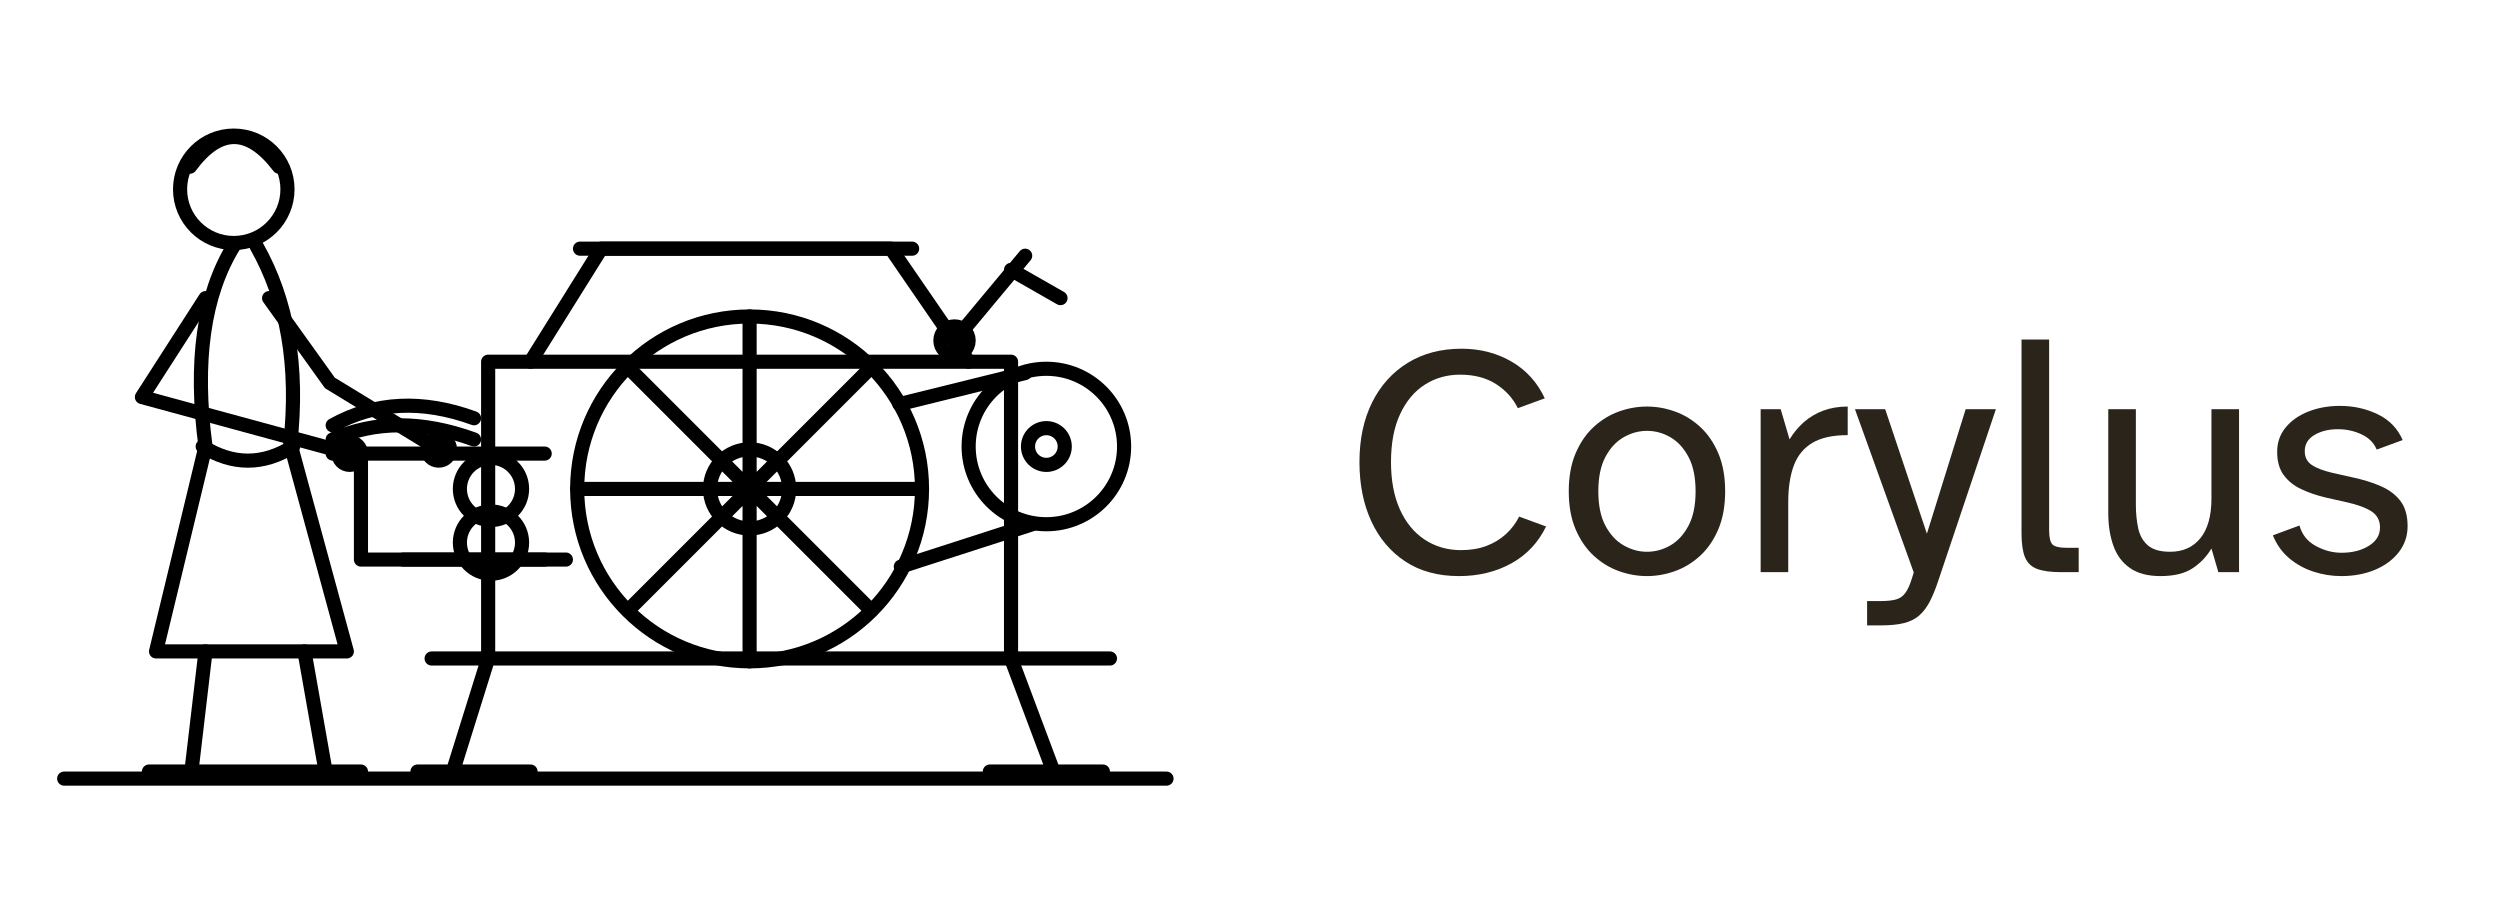
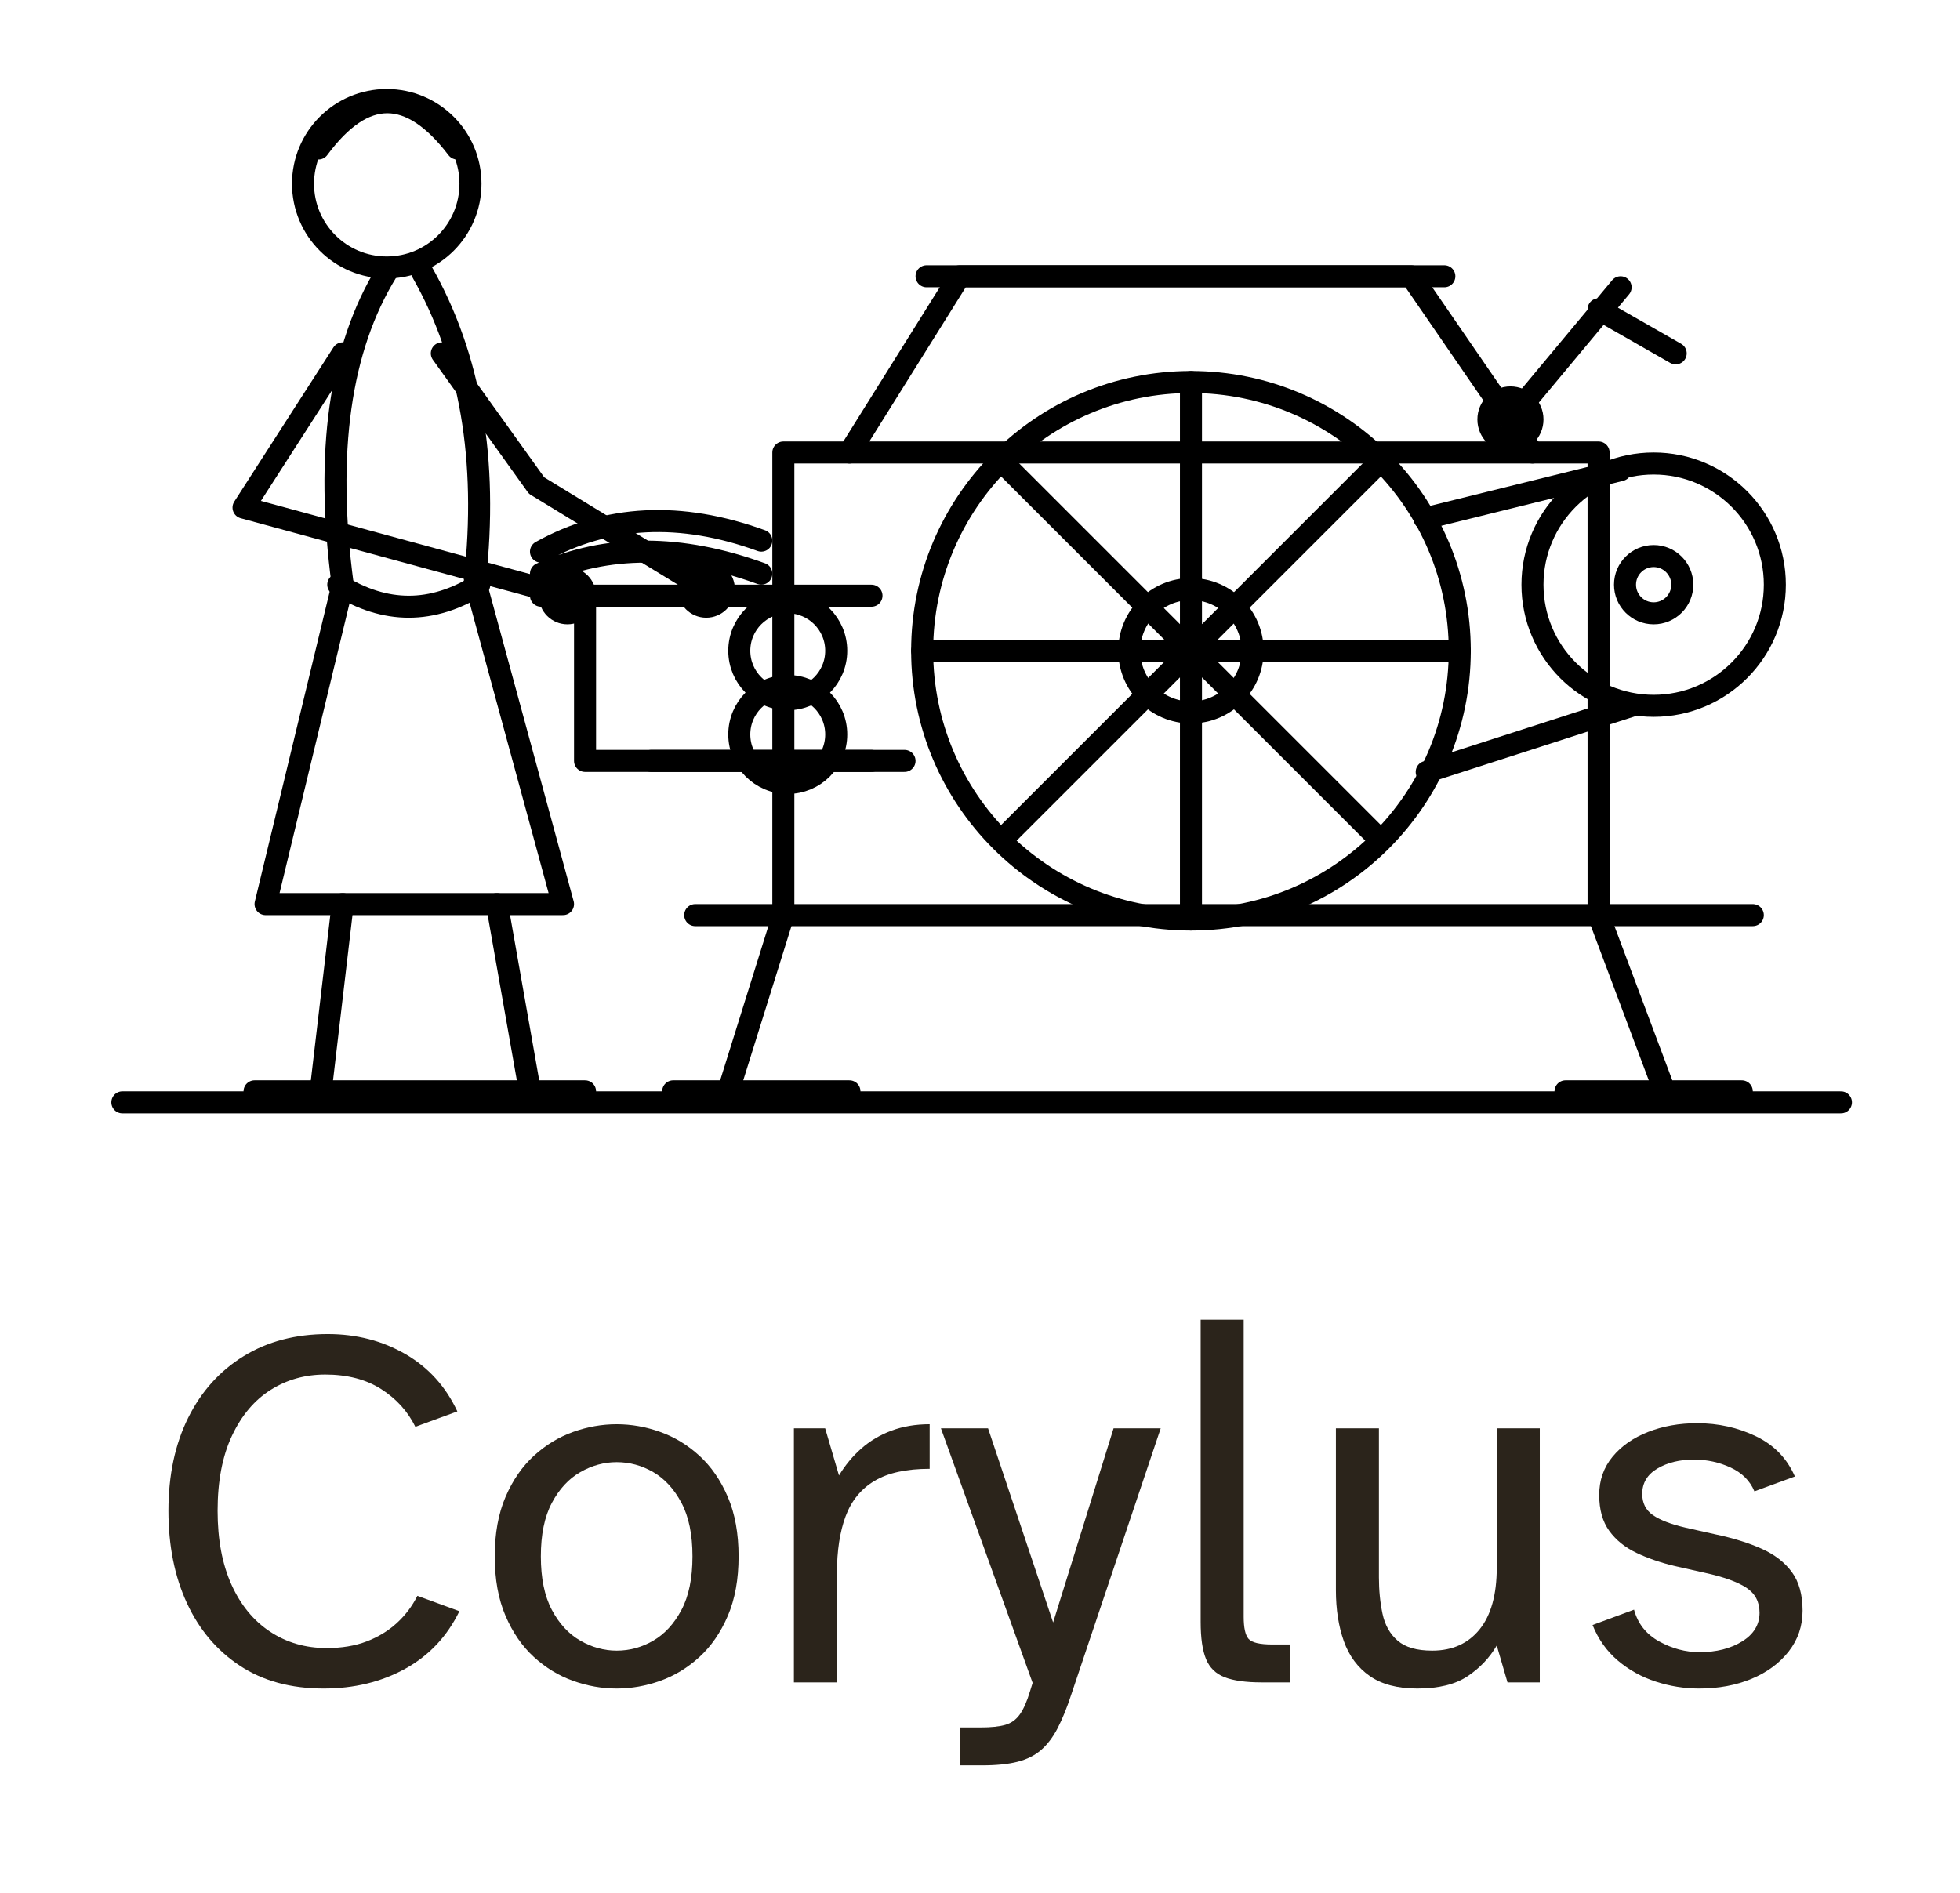
- <svg xmlns="http://www.w3.org/2000/svg" width="350" height="128" viewBox="0 0 350 128">
-   <g transform="translate(-8.82,-14.65) scale(0.197849)" fill="none" stroke="#2B241B" stroke-width="10" stroke-linecap="round" stroke-linejoin="round">
+ <svg xmlns="http://www.w3.org/2000/svg" width="176" height="170" viewBox="0 0 176 170">
+   <g transform="translate(-6.82,-24.65) scale(0.197849)" fill="none" stroke="#2B241B" stroke-width="10" stroke-linecap="round" stroke-linejoin="round">
    <g fill="none" stroke="currentColor" stroke-width="10" stroke-linecap="round" stroke-linejoin="round">
      <path d="M350 540 H830 M390 540 V330 H760 V540 M420 330 H735" />
      <path d="M420 330 L470 250 H675 L730 330" />
      <path d="M455 250 H690" />
      <circle cx="575" cy="420" r="122" />
      <circle cx="575" cy="420" r="28" />
      <path d="M575 298 V542 M453 420 H697 M489 334 L661 506 M489 506 L661 334" />
      <circle cx="785" cy="390" r="55" />
      <circle cx="785" cy="390" r="13" />
      <path d="M681 360 L770 338 M682 475 L775 445" />
      <path d="M280 395 H430 M300 395 V470 H430" />
      <circle cx="392" cy="420" r="22" />
      <circle cx="392" cy="458" r="22" />
      <path d="M330 470 H445" />
      <path d="M390 540 L365 620 M760 540 L790 620 M340 620 H420 M745 620 H825" />
      <path d="M720 315 L770 255 M760 265 L795 285" />
      <circle cx="720" cy="315" r="10" />
      <circle cx="210" cy="208" r="38" />
      <path d="M179 192 Q210 150 242 192" />
      <path d="M210 248 Q178 300 190 390 L155 535 H290 L250 388 Q259 306 226 248" />
      <path d="M188 390 Q220 410 252 390" />
      <path d="M190 285 L145 355 L292 395" />
      <path d="M235 285 L278 345 L355 392" />
      <circle cx="292" cy="395" r="8" />
      <circle cx="355" cy="392" r="8" />
      <path d="M190 535 L180 620 M260 535 L275 620" />
      <path d="M150 620 H300 M90 625 H870" />
      <path d="M280 375 Q325 350 380 370 M280 385 Q325 365 380 385" />
    </g>
  </g>
-   <g transform="translate(188.3,80.1) scale(0.046,-0.046)" fill="#2B241B" stroke="none">
+   <g transform="translate(13.1,151.1) scale(0.046,-0.046)" fill="#2B241B" stroke="none">
    <path d="M347 -12Q251 -12 183.5 32.5Q116 77 80.0 155.0Q44 233 44 335Q44 439 82.5 516.5Q121 594 191.0 637.0Q261 680 355 680Q439 680 506.5 641.0Q574 602 608 529L526 499Q504 544 459.5 572.5Q415 601 350 601Q291 601 243.5 571.0Q196 541 168.0 481.5Q140 422 140 335Q140 251 167.0 191.0Q194 131 242.5 99.0Q291 67 353 67Q397 67 431.0 80.0Q465 93 490.0 116.0Q515 139 530 169L612 139Q576 65 506.0 26.5Q436 -12 347 -12Z" />
    <path d="M919 -12Q876 -12 834.0 3.0Q792 18 757.5 49.5Q723 81 702.0 130.0Q681 179 681 246Q681 313 702.0 362.0Q723 411 757.5 442.5Q792 474 834.0 489.0Q876 504 919 504Q962 504 1004.0 489.0Q1046 474 1080.5 442.5Q1115 411 1136.0 362.0Q1157 313 1157 246Q1157 179 1136.0 130.0Q1115 81 1080.5 49.5Q1046 18 1004.0 3.0Q962 -12 919 -12ZM919 62Q957 62 990.5 81.5Q1024 101 1045.5 141.5Q1067 182 1067 246Q1067 310 1045.5 350.5Q1024 391 990.5 410.5Q957 430 919 430Q882 430 848.0 410.5Q814 391 792.5 350.5Q771 310 771 246Q771 182 792.5 141.5Q814 101 848.0 81.5Q882 62 919 62Z" />
    <path d="M1265 0V496H1326L1353 404Q1371 434 1396.5 456.5Q1422 479 1455.5 491.5Q1489 504 1530 504V417Q1462 417 1422.5 393.5Q1383 370 1366.0 324.5Q1349 279 1349 213V0Z" />
    <path d="M1589 -162V-88H1630Q1660 -88 1677.5 -83.0Q1695 -78 1706.0 -62.5Q1717 -47 1726 -17L1731 -1L1552 496H1644L1771 117L1889 496H1981L1807 -22Q1794 -62 1780.0 -89.0Q1766 -116 1747.5 -132.0Q1729 -148 1701.5 -155.0Q1674 -162 1632 -162Z" />
    <path d="M2178 0Q2132 0 2106.0 10.0Q2080 20 2069.5 45.5Q2059 71 2059 118V708H2143V128Q2143 96 2152.5 85.0Q2162 74 2199 74H2233V0Z" />
    <path d="M2482 -12Q2424 -12 2389.0 12.5Q2354 37 2338.5 80.5Q2323 124 2323 180V496H2407V205Q2407 167 2414.0 134.0Q2421 101 2443.5 81.5Q2466 62 2511 62Q2570 62 2603.5 103.5Q2637 145 2637 224V496H2721V0H2658L2637 72Q2616 36 2580.0 12.0Q2544 -12 2482 -12Z" />
    <path d="M3032 -12Q2989 -12 2947.5 1.5Q2906 15 2873.5 42.5Q2841 70 2824 112L2905 142Q2916 101 2954.0 80.0Q2992 59 3033 59Q3082 59 3116.0 80.0Q3150 101 3150 136Q3150 168 3124.0 185.0Q3098 202 3043 214L2985 227Q2943 237 2909.5 253.0Q2876 269 2856.5 296.0Q2837 323 2837 366Q2837 409 2863.0 440.5Q2889 472 2932.5 489.0Q2976 506 3028 506Q3090 506 3143.0 480.5Q3196 455 3219 402L3140 373Q3127 404 3093.5 419.5Q3060 435 3022 435Q2980 435 2950.5 417.5Q2921 400 2921 368Q2921 341 2942.0 326.5Q2963 312 3006 302L3064 289Q3116 278 3154.0 261.0Q3192 244 3213.0 215.5Q3234 187 3234 140Q3234 95 3207.0 60.5Q3180 26 3134.5 7.0Q3089 -12 3032 -12Z" />
  </g>
</svg>
